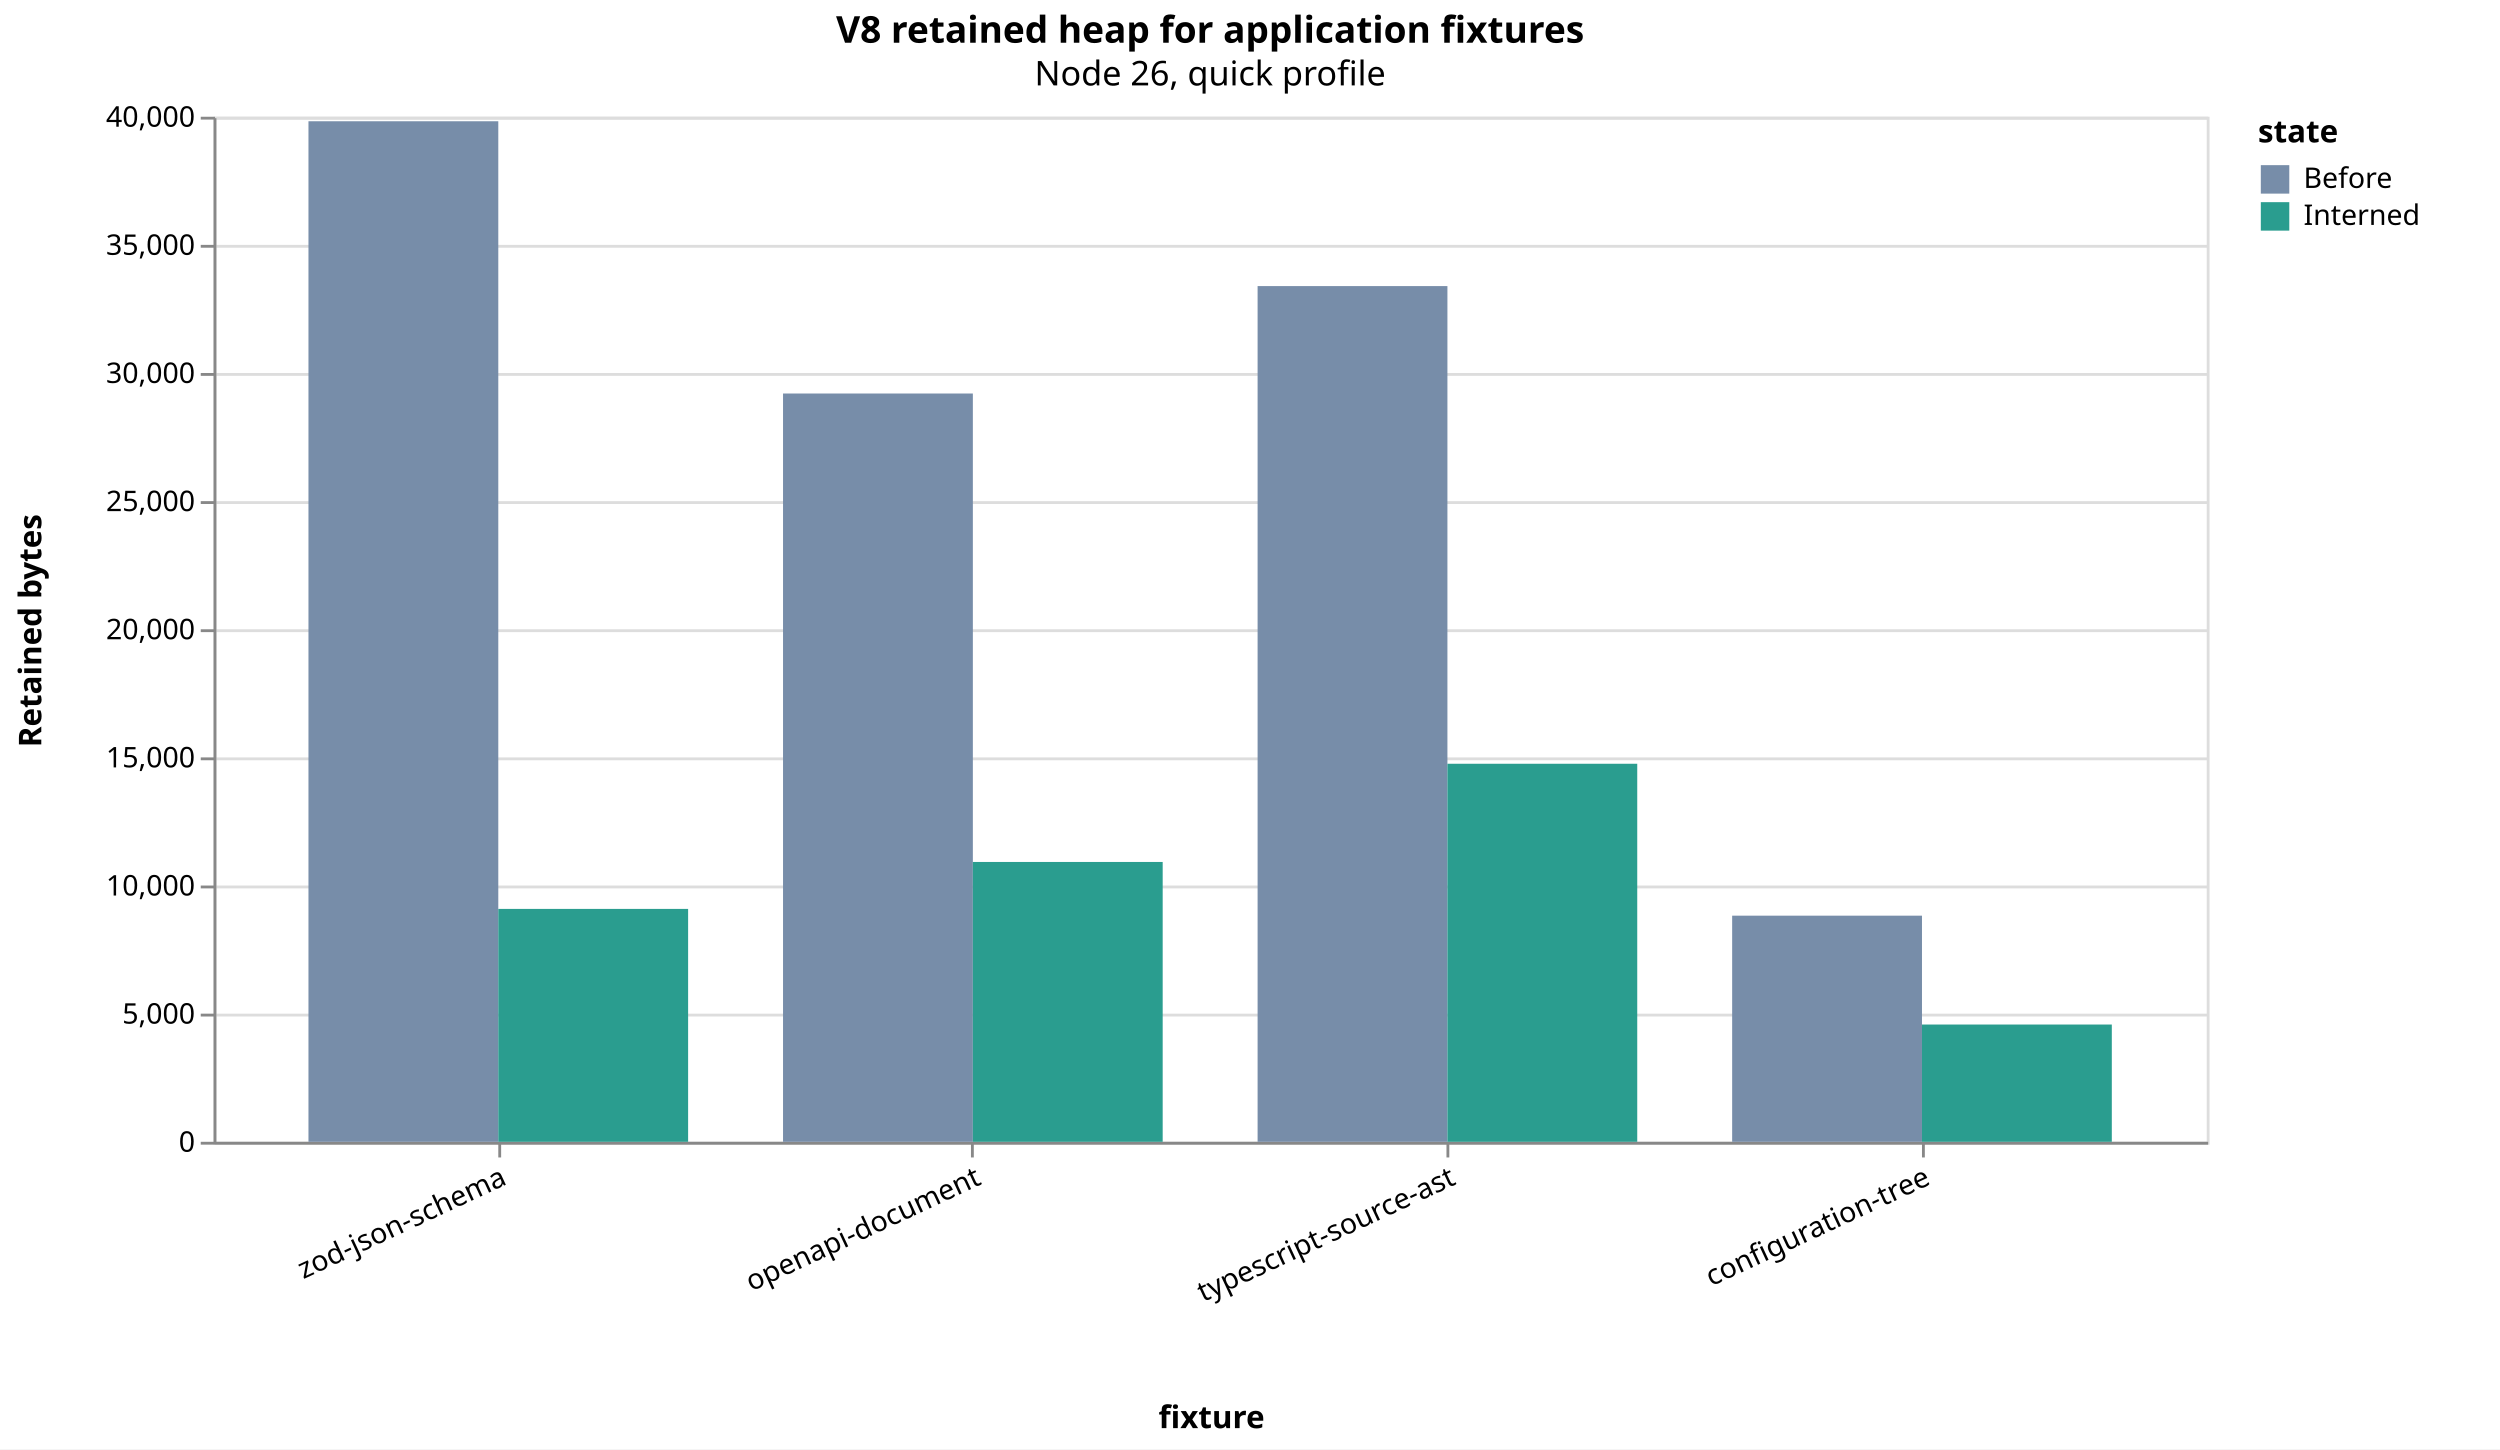
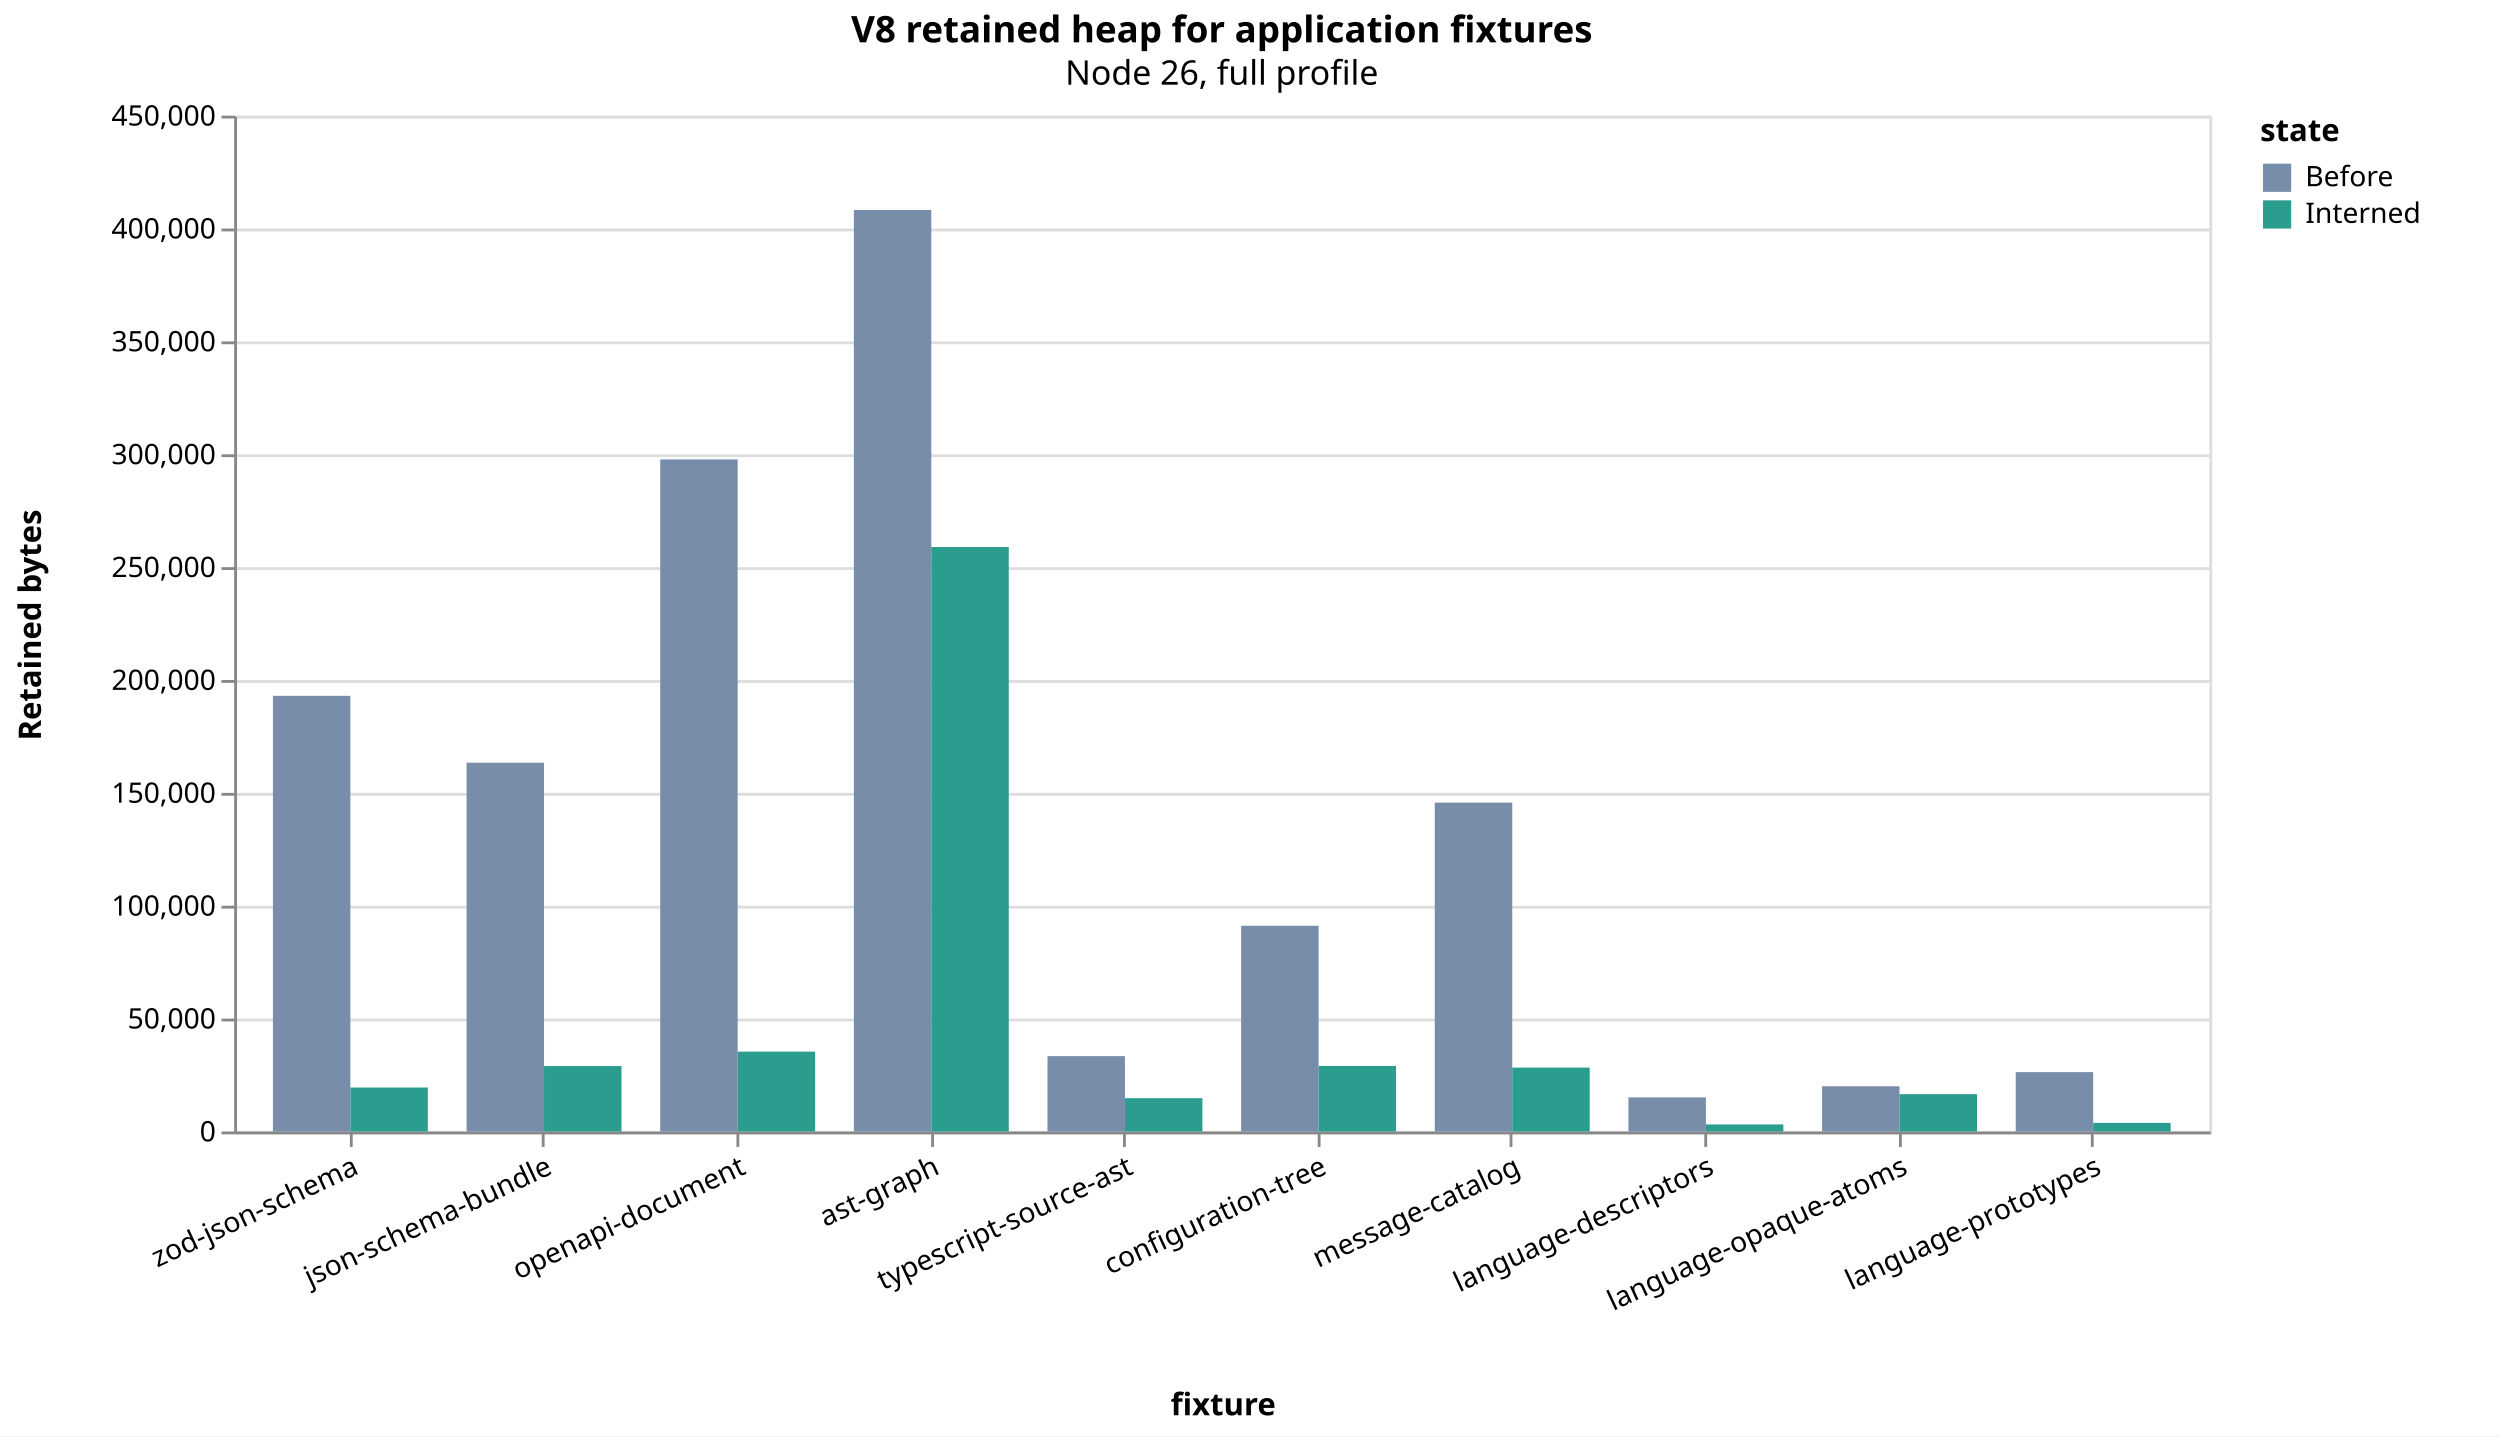
- <svg xmlns="http://www.w3.org/2000/svg" version="1.1" class="marks" width="878" height="509" viewBox="0 0 878 509">
-   <rect width="878" height="509" fill="white" />
-   <g fill="none" stroke-miterlimit="4" transform="translate(75,41)">
+ <svg xmlns="http://www.w3.org/2000/svg" version="1.1" class="marks" width="886" height="509" viewBox="0 0 886 509">
+   <rect width="886" height="509" fill="white" />
+   <g fill="none" stroke-miterlimit="4" transform="translate(83,41)">
    <g class="mark-group role-frame root" role="graphics-object" aria-roledescription="group mark container">
      <g transform="translate(0,0)">
        <path class="background" aria-hidden="true" d="M0.5,0.5h700v360h-700Z" stroke="#ddd" />
        <g>
          <g class="mark-group role-axis" aria-hidden="true">
            <g transform="translate(0.5,0.5)">
              <path class="background" aria-hidden="true" d="M0,0h0v0h0Z" pointer-events="none" />
              <g>
                <g class="mark-rule role-axis-grid" pointer-events="none">
                  <line transform="translate(0,360)" x2="700" y2="0" stroke="#ddd" stroke-width="1" opacity="1" />
-                   <line transform="translate(0,315)" x2="700" y2="0" stroke="#ddd" stroke-width="1" opacity="1" />
-                   <line transform="translate(0,270)" x2="700" y2="0" stroke="#ddd" stroke-width="1" opacity="1" />
-                   <line transform="translate(0,225)" x2="700" y2="0" stroke="#ddd" stroke-width="1" opacity="1" />
-                   <line transform="translate(0,180)" x2="700" y2="0" stroke="#ddd" stroke-width="1" opacity="1" />
-                   <line transform="translate(0,135)" x2="700" y2="0" stroke="#ddd" stroke-width="1" opacity="1" />
-                   <line transform="translate(0,90)" x2="700" y2="0" stroke="#ddd" stroke-width="1" opacity="1" />
-                   <line transform="translate(0,45)" x2="700" y2="0" stroke="#ddd" stroke-width="1" opacity="1" />
+                   <line transform="translate(0,320)" x2="700" y2="0" stroke="#ddd" stroke-width="1" opacity="1" />
+                   <line transform="translate(0,280)" x2="700" y2="0" stroke="#ddd" stroke-width="1" opacity="1" />
+                   <line transform="translate(0,240)" x2="700" y2="0" stroke="#ddd" stroke-width="1" opacity="1" />
+                   <line transform="translate(0,200)" x2="700" y2="0" stroke="#ddd" stroke-width="1" opacity="1" />
+                   <line transform="translate(0,160)" x2="700" y2="0" stroke="#ddd" stroke-width="1" opacity="1" />
+                   <line transform="translate(0,120)" x2="700" y2="0" stroke="#ddd" stroke-width="1" opacity="1" />
+                   <line transform="translate(0,80)" x2="700" y2="0" stroke="#ddd" stroke-width="1" opacity="1" />
+                   <line transform="translate(0,40)" x2="700" y2="0" stroke="#ddd" stroke-width="1" opacity="1" />
                  <line transform="translate(0,0)" x2="700" y2="0" stroke="#ddd" stroke-width="1" opacity="1" />
                </g>
              </g>
              <path class="foreground" aria-hidden="true" d="" pointer-events="none" display="none" />
            </g>
          </g>
-           <g class="mark-group role-axis" role="graphics-symbol" aria-roledescription="axis" aria-label="X-axis titled 'fixture' for a discrete scale with 4 values: zod-json-schema, openapi-document, typescript-source-ast, configuration-tree">
+           <g class="mark-group role-axis" role="graphics-symbol" aria-roledescription="axis" aria-label="X-axis titled 'fixture' for a discrete scale with 10 values: zod-json-schema, json-schema-bundle, openapi-document, ast-graph, typescript-source-ast, ending with language-prototypes">
            <g transform="translate(0.5,360.5)">
              <path class="background" aria-hidden="true" d="M0,0h0v0h0Z" pointer-events="none" />
              <g>
                <g class="mark-rule role-axis-tick" pointer-events="none">
-                   <line transform="translate(100,0)" x2="0" y2="5" stroke="#888" stroke-width="1" opacity="1" />
-                   <line transform="translate(266,0)" x2="0" y2="5" stroke="#888" stroke-width="1" opacity="1" />
-                   <line transform="translate(433,0)" x2="0" y2="5" stroke="#888" stroke-width="1" opacity="1" />
-                   <line transform="translate(600,0)" x2="0" y2="5" stroke="#888" stroke-width="1" opacity="1" />
+                   <line transform="translate(41,0)" x2="0" y2="5" stroke="#888" stroke-width="1" opacity="1" />
+                   <line transform="translate(109,0)" x2="0" y2="5" stroke="#888" stroke-width="1" opacity="1" />
+                   <line transform="translate(178,0)" x2="0" y2="5" stroke="#888" stroke-width="1" opacity="1" />
+                   <line transform="translate(247,0)" x2="0" y2="5" stroke="#888" stroke-width="1" opacity="1" />
+                   <line transform="translate(315,0)" x2="0" y2="5" stroke="#888" stroke-width="1" opacity="1" />
+                   <line transform="translate(384,0)" x2="0" y2="5" stroke="#888" stroke-width="1" opacity="1" />
+                   <line transform="translate(452,0)" x2="0" y2="5" stroke="#888" stroke-width="1" opacity="1" />
+                   <line transform="translate(521,0)" x2="0" y2="5" stroke="#888" stroke-width="1" opacity="1" />
+                   <line transform="translate(590,0)" x2="0" y2="5" stroke="#888" stroke-width="1" opacity="1" />
+                   <line transform="translate(658,0)" x2="0" y2="5" stroke="#888" stroke-width="1" opacity="1" />
                </g>
                <g class="mark-text role-axis-label" pointer-events="none">
-                   <text text-anchor="end" transform="translate(99.5,7) rotate(335) translate(0,8)" font-family="sans-serif" font-size="10px" fill="#000" opacity="1">zod-json-schema</text>
-                   <text text-anchor="end" transform="translate(266.1667,7) rotate(335) translate(0,8)" font-family="sans-serif" font-size="10px" fill="#000" opacity="1">openapi-document</text>
-                   <text text-anchor="end" transform="translate(432.8333,7) rotate(335) translate(0,8)" font-family="sans-serif" font-size="10px" fill="#000" opacity="1">typescript-source-ast</text>
-                   <text text-anchor="end" transform="translate(599.5,7) rotate(335) translate(0,8)" font-family="sans-serif" font-size="10px" fill="#000" opacity="1">configuration-tree</text>
+                   <text text-anchor="end" transform="translate(40.67647,7) rotate(335) translate(0,8)" font-family="sans-serif" font-size="10px" fill="#000" opacity="1">zod-json-schema</text>
+                   <text text-anchor="end" transform="translate(109.3039,7) rotate(335) translate(0,8)" font-family="sans-serif" font-size="10px" fill="#000" opacity="1">json-schema-bundle</text>
+                   <text text-anchor="end" transform="translate(177.9314,7) rotate(335) translate(0,8)" font-family="sans-serif" font-size="10px" fill="#000" opacity="1">openapi-document</text>
+                   <text text-anchor="end" transform="translate(246.5588,7) rotate(335) translate(0,8)" font-family="sans-serif" font-size="10px" fill="#000" opacity="1">ast-graph</text>
+                   <text text-anchor="end" transform="translate(315.1863,7) rotate(335) translate(0,8)" font-family="sans-serif" font-size="10px" fill="#000" opacity="1">typescript-source-ast</text>
+                   <text text-anchor="end" transform="translate(383.8137,7) rotate(335) translate(0,8)" font-family="sans-serif" font-size="10px" fill="#000" opacity="1">configuration-tree</text>
+                   <text text-anchor="end" transform="translate(452.4412,7) rotate(335) translate(0,8)" font-family="sans-serif" font-size="10px" fill="#000" opacity="1">message-catalog</text>
+                   <text text-anchor="end" transform="translate(521.0686,7) rotate(335) translate(0,8)" font-family="sans-serif" font-size="10px" fill="#000" opacity="1">language-descriptors</text>
+                   <text text-anchor="end" transform="translate(589.6961,7) rotate(335) translate(0,8)" font-family="sans-serif" font-size="10px" fill="#000" opacity="1">language-opaque-atoms</text>
+                   <text text-anchor="end" transform="translate(658.3235,7) rotate(335) translate(0,8)" font-family="sans-serif" font-size="10px" fill="#000" opacity="1">language-prototypes</text>
                </g>
                <g class="mark-rule role-axis-domain" pointer-events="none">
                  <line transform="translate(0,0)" x2="700" y2="0" stroke="#888" stroke-width="1" opacity="1" />
                </g>
                <g class="mark-text role-axis-title" pointer-events="none">
                  <text text-anchor="middle" transform="translate(350,100.0629)" font-family="sans-serif" font-size="11px" font-weight="bold" fill="#000" opacity="1">fixture</text>
                </g>
              </g>
              <path class="foreground" aria-hidden="true" d="" pointer-events="none" display="none" />
            </g>
          </g>
-           <g class="mark-group role-axis" role="graphics-symbol" aria-roledescription="axis" aria-label="Y-axis titled 'Retained bytes' for a linear scale with values from 0 to 40,000">
+           <g class="mark-group role-axis" role="graphics-symbol" aria-roledescription="axis" aria-label="Y-axis titled 'Retained bytes' for a linear scale with values from 0 to 450,000">
            <g transform="translate(0.5,0.5)">
              <path class="background" aria-hidden="true" d="M0,0h0v0h0Z" pointer-events="none" />
              <g>
                <g class="mark-rule role-axis-tick" pointer-events="none">
                  <line transform="translate(0,360)" x2="-5" y2="0" stroke="#888" stroke-width="1" opacity="1" />
-                   <line transform="translate(0,315)" x2="-5" y2="0" stroke="#888" stroke-width="1" opacity="1" />
-                   <line transform="translate(0,270)" x2="-5" y2="0" stroke="#888" stroke-width="1" opacity="1" />
-                   <line transform="translate(0,225)" x2="-5" y2="0" stroke="#888" stroke-width="1" opacity="1" />
-                   <line transform="translate(0,180)" x2="-5" y2="0" stroke="#888" stroke-width="1" opacity="1" />
-                   <line transform="translate(0,135)" x2="-5" y2="0" stroke="#888" stroke-width="1" opacity="1" />
-                   <line transform="translate(0,90)" x2="-5" y2="0" stroke="#888" stroke-width="1" opacity="1" />
-                   <line transform="translate(0,45)" x2="-5" y2="0" stroke="#888" stroke-width="1" opacity="1" />
+                   <line transform="translate(0,320)" x2="-5" y2="0" stroke="#888" stroke-width="1" opacity="1" />
+                   <line transform="translate(0,280)" x2="-5" y2="0" stroke="#888" stroke-width="1" opacity="1" />
+                   <line transform="translate(0,240)" x2="-5" y2="0" stroke="#888" stroke-width="1" opacity="1" />
+                   <line transform="translate(0,200)" x2="-5" y2="0" stroke="#888" stroke-width="1" opacity="1" />
+                   <line transform="translate(0,160)" x2="-5" y2="0" stroke="#888" stroke-width="1" opacity="1" />
+                   <line transform="translate(0,120)" x2="-5" y2="0" stroke="#888" stroke-width="1" opacity="1" />
+                   <line transform="translate(0,80)" x2="-5" y2="0" stroke="#888" stroke-width="1" opacity="1" />
+                   <line transform="translate(0,40)" x2="-5" y2="0" stroke="#888" stroke-width="1" opacity="1" />
                  <line transform="translate(0,0)" x2="-5" y2="0" stroke="#888" stroke-width="1" opacity="1" />
                </g>
                <g class="mark-text role-axis-label" pointer-events="none">
                  <text text-anchor="end" transform="translate(-7,363)" font-family="sans-serif" font-size="10px" fill="#000" opacity="1">0</text>
-                   <text text-anchor="end" transform="translate(-7,318)" font-family="sans-serif" font-size="10px" fill="#000" opacity="1">5,000</text>
-                   <text text-anchor="end" transform="translate(-7,273)" font-family="sans-serif" font-size="10px" fill="#000" opacity="1">10,000</text>
-                   <text text-anchor="end" transform="translate(-7,228)" font-family="sans-serif" font-size="10px" fill="#000" opacity="1">15,000</text>
-                   <text text-anchor="end" transform="translate(-7,183)" font-family="sans-serif" font-size="10px" fill="#000" opacity="1">20,000</text>
-                   <text text-anchor="end" transform="translate(-7,138)" font-family="sans-serif" font-size="10px" fill="#000" opacity="1">25,000</text>
-                   <text text-anchor="end" transform="translate(-7,93)" font-family="sans-serif" font-size="10px" fill="#000" opacity="1">30,000</text>
-                   <text text-anchor="end" transform="translate(-7,48)" font-family="sans-serif" font-size="10px" fill="#000" opacity="1">35,000</text>
-                   <text text-anchor="end" transform="translate(-7,3)" font-family="sans-serif" font-size="10px" fill="#000" opacity="1">40,000</text>
+                   <text text-anchor="end" transform="translate(-7,323)" font-family="sans-serif" font-size="10px" fill="#000" opacity="1">50,000</text>
+                   <text text-anchor="end" transform="translate(-7,283)" font-family="sans-serif" font-size="10px" fill="#000" opacity="1">100,000</text>
+                   <text text-anchor="end" transform="translate(-7,243)" font-family="sans-serif" font-size="10px" fill="#000" opacity="1">150,000</text>
+                   <text text-anchor="end" transform="translate(-7,203)" font-family="sans-serif" font-size="10px" fill="#000" opacity="1">200,000</text>
+                   <text text-anchor="end" transform="translate(-7,163)" font-family="sans-serif" font-size="10px" fill="#000" opacity="1">250,000</text>
+                   <text text-anchor="end" transform="translate(-7,123)" font-family="sans-serif" font-size="10px" fill="#000" opacity="1">300,000</text>
+                   <text text-anchor="end" transform="translate(-7,83)" font-family="sans-serif" font-size="10px" fill="#000" opacity="1">350,000</text>
+                   <text text-anchor="end" transform="translate(-7,43)" font-family="sans-serif" font-size="10px" fill="#000" opacity="1">400,000</text>
+                   <text text-anchor="end" transform="translate(-7,3)" font-family="sans-serif" font-size="10px" fill="#000" opacity="1">450,000</text>
                </g>
                <g class="mark-rule role-axis-domain" pointer-events="none">
                  <line transform="translate(0,360)" x2="0" y2="-360" stroke="#888" stroke-width="1" opacity="1" />
                </g>
                <g class="mark-text role-axis-title" pointer-events="none">
-                   <text text-anchor="middle" transform="translate(-59,180) rotate(-90) translate(0,-2)" font-family="sans-serif" font-size="11px" font-weight="bold" fill="#000" opacity="1">Retained bytes</text>
+                   <text text-anchor="middle" transform="translate(-67,180) rotate(-90) translate(0,-2)" font-family="sans-serif" font-size="11px" font-weight="bold" fill="#000" opacity="1">Retained bytes</text>
                </g>
              </g>
              <path class="foreground" aria-hidden="true" d="" pointer-events="none" display="none" />
            </g>
          </g>
          <g class="mark-rect role-mark marks" role="graphics-object" aria-roledescription="rect mark container">
-             <path aria-label="fixture: zod-json-schema; Retained bytes: 39824; state: Before" role="graphics-symbol" aria-roledescription="bar" d="M33.333,1.584h66.667v358.416h-66.667Z" fill="#778da9" />
-             <path aria-label="fixture: zod-json-schema; Retained bytes: 9088; state: Interned" role="graphics-symbol" aria-roledescription="bar" d="M100,278.208h66.667v81.792h-66.667Z" fill="#2a9d8f" />
-             <path aria-label="fixture: openapi-document; Retained bytes: 29200; state: Before" role="graphics-symbol" aria-roledescription="bar" d="M200,97.2h66.667v262.8h-66.667Z" fill="#778da9" />
-             <path aria-label="fixture: openapi-document; Retained bytes: 10920; state: Interned" role="graphics-symbol" aria-roledescription="bar" d="M266.667,261.72h66.667v98.28h-66.667Z" fill="#2a9d8f" />
-             <path aria-label="fixture: typescript-source-ast; Retained bytes: 33392; state: Before" role="graphics-symbol" aria-roledescription="bar" d="M366.667,59.472h66.667v300.528h-66.667Z" fill="#778da9" />
-             <path aria-label="fixture: typescript-source-ast; Retained bytes: 14752; state: Interned" role="graphics-symbol" aria-roledescription="bar" d="M433.333,227.232h66.667v132.768h-66.667Z" fill="#2a9d8f" />
-             <path aria-label="fixture: configuration-tree; Retained bytes: 8824; state: Before" role="graphics-symbol" aria-roledescription="bar" d="M533.333,280.584h66.667v79.416h-66.667Z" fill="#778da9" />
-             <path aria-label="fixture: configuration-tree; Retained bytes: 4576; state: Interned" role="graphics-symbol" aria-roledescription="bar" d="M600,318.816h66.667v41.184h-66.667Z" fill="#2a9d8f" />
+             <path aria-label="fixture: zod-json-schema; Retained bytes: 193000; state: Before" role="graphics-symbol" aria-roledescription="bar" d="M13.725,205.6h27.451v154.4h-27.451Z" fill="#778da9" />
+             <path aria-label="fixture: zod-json-schema; Retained bytes: 19480; state: Interned" role="graphics-symbol" aria-roledescription="bar" d="M41.176,344.416h27.451v15.584h-27.451Z" fill="#2a9d8f" />
+             <path aria-label="fixture: json-schema-bundle; Retained bytes: 163368; state: Before" role="graphics-symbol" aria-roledescription="bar" d="M82.353,229.306h27.451v130.694h-27.451Z" fill="#778da9" />
+             <path aria-label="fixture: json-schema-bundle; Retained bytes: 28992; state: Interned" role="graphics-symbol" aria-roledescription="bar" d="M109.804,336.806h27.451v23.194h-27.451Z" fill="#2a9d8f" />
+             <path aria-label="fixture: openapi-document; Retained bytes: 297736; state: Before" role="graphics-symbol" aria-roledescription="bar" d="M150.98,121.811h27.451v238.189h-27.451Z" fill="#778da9" />
+             <path aria-label="fixture: openapi-document; Retained bytes: 35376; state: Interned" role="graphics-symbol" aria-roledescription="bar" d="M178.431,331.699h27.451v28.301h-27.451Z" fill="#2a9d8f" />
+             <path aria-label="fixture: ast-graph; Retained bytes: 408240; state: Before" role="graphics-symbol" aria-roledescription="bar" d="M219.608,33.408h27.451v326.592h-27.451Z" fill="#778da9" />
+             <path aria-label="fixture: ast-graph; Retained bytes: 258912; state: Interned" role="graphics-symbol" aria-roledescription="bar" d="M247.059,152.87h27.451v207.13h-27.451Z" fill="#2a9d8f" />
+             <path aria-label="fixture: typescript-source-ast; Retained bytes: 33392; state: Before" role="graphics-symbol" aria-roledescription="bar" d="M288.235,333.286h27.451v26.714h-27.451Z" fill="#778da9" />
+             <path aria-label="fixture: typescript-source-ast; Retained bytes: 14752; state: Interned" role="graphics-symbol" aria-roledescription="bar" d="M315.686,348.198h27.451v11.802h-27.451Z" fill="#2a9d8f" />
+             <path aria-label="fixture: configuration-tree; Retained bytes: 91136; state: Before" role="graphics-symbol" aria-roledescription="bar" d="M356.863,287.091h27.451v72.909h-27.451Z" fill="#778da9" />
+             <path aria-label="fixture: configuration-tree; Retained bytes: 29032; state: Interned" role="graphics-symbol" aria-roledescription="bar" d="M384.314,336.774h27.451v23.226h-27.451Z" fill="#2a9d8f" />
+             <path aria-label="fixture: message-catalog; Retained bytes: 145696; state: Before" role="graphics-symbol" aria-roledescription="bar" d="M425.49,243.443h27.451v116.557h-27.451Z" fill="#778da9" />
+             <path aria-label="fixture: message-catalog; Retained bytes: 28304; state: Interned" role="graphics-symbol" aria-roledescription="bar" d="M452.941,337.357h27.451v22.643h-27.451Z" fill="#2a9d8f" />
+             <path aria-label="fixture: language-descriptors; Retained bytes: 15112; state: Before" role="graphics-symbol" aria-roledescription="bar" d="M494.118,347.91h27.451v12.09h-27.451Z" fill="#778da9" />
+             <path aria-label="fixture: language-descriptors; Retained bytes: 3128; state: Interned" role="graphics-symbol" aria-roledescription="bar" d="M521.569,357.498h27.451v2.502h-27.451Z" fill="#2a9d8f" />
+             <path aria-label="fixture: language-opaque-atoms; Retained bytes: 20040; state: Before" role="graphics-symbol" aria-roledescription="bar" d="M562.745,343.968h27.451v16.032h-27.451Z" fill="#778da9" />
+             <path aria-label="fixture: language-opaque-atoms; Retained bytes: 16536; state: Interned" role="graphics-symbol" aria-roledescription="bar" d="M590.196,346.771h27.451v13.229h-27.451Z" fill="#2a9d8f" />
+             <path aria-label="fixture: language-prototypes; Retained bytes: 26304; state: Before" role="graphics-symbol" aria-roledescription="bar" d="M631.373,338.957h27.451v21.043h-27.451Z" fill="#778da9" />
+             <path aria-label="fixture: language-prototypes; Retained bytes: 3808; state: Interned" role="graphics-symbol" aria-roledescription="bar" d="M658.824,356.954h27.451v3.046h-27.451Z" fill="#2a9d8f" />
          </g>
          <g class="mark-group role-legend" role="graphics-symbol" aria-roledescription="legend" aria-label="Symbol legend titled 'state' for fill color with 2 values: Before, Interned">
            <g transform="translate(718,0)">
              <path class="background" aria-hidden="true" d="M0,0h80v40h-80Z" pointer-events="none" />
              <g>
                <g class="mark-group role-legend-entry">
                  <g transform="translate(0,16)">
                    <path class="background" aria-hidden="true" d="M0,0h0v0h0Z" pointer-events="none" />
                    <g>
                      <g class="mark-group role-scope" role="graphics-object" aria-roledescription="group mark container">
                        <g transform="translate(0,0)">
                          <path class="background" aria-hidden="true" d="M0,0h80v11h-80Z" pointer-events="none" opacity="1" />
                          <g>
                            <g class="mark-symbol role-legend-symbol" pointer-events="none">
                              <path transform="translate(6,6)" d="M-5,-5h10v10h-10Z" fill="#778da9" stroke-width="1.5" opacity="1" />
                            </g>
                            <g class="mark-text role-legend-label" pointer-events="none">
                              <text text-anchor="start" transform="translate(16,9)" font-family="sans-serif" font-size="10px" fill="#000" opacity="1">Before</text>
                            </g>
                          </g>
                          <path class="foreground" aria-hidden="true" d="" pointer-events="none" display="none" />
                        </g>
                        <g transform="translate(0,13)">
                          <path class="background" aria-hidden="true" d="M0,0h80v11h-80Z" pointer-events="none" opacity="1" />
                          <g>
                            <g class="mark-symbol role-legend-symbol" pointer-events="none">
                              <path transform="translate(6,6)" d="M-5,-5h10v10h-10Z" fill="#2a9d8f" stroke-width="1.5" opacity="1" />
                            </g>
                            <g class="mark-text role-legend-label" pointer-events="none">
                              <text text-anchor="start" transform="translate(16,9)" font-family="sans-serif" font-size="10px" fill="#000" opacity="1">Interned</text>
                            </g>
                          </g>
                          <path class="foreground" aria-hidden="true" d="" pointer-events="none" display="none" />
                        </g>
                      </g>
                    </g>
                    <path class="foreground" aria-hidden="true" d="" pointer-events="none" display="none" />
                  </g>
                </g>
                <g class="mark-text role-legend-title" pointer-events="none">
                  <text text-anchor="start" transform="translate(0,9)" font-family="sans-serif" font-size="11px" font-weight="bold" fill="#000" opacity="1">state</text>
                </g>
              </g>
              <path class="foreground" aria-hidden="true" d="" pointer-events="none" display="none" />
            </g>
          </g>
          <g class="mark-group role-title">
            <g transform="translate(350,-36)">
              <path class="background" aria-hidden="true" d="M0,0h0v0h0Z" pointer-events="none" />
              <g>
                <g class="mark-text role-title-text" role="graphics-symbol" aria-roledescription="title" aria-label="Title text 'V8 retained heap for application fixtures'" pointer-events="none">
                  <text text-anchor="middle" transform="translate(0,10)" font-family="sans-serif" font-size="13px" font-weight="bold" fill="#000" opacity="1">V8 retained heap for application fixtures</text>
                </g>
-                 <g class="mark-text role-title-subtitle" role="graphics-symbol" aria-roledescription="subtitle" aria-label="Subtitle text 'Node 26, quick profile'" pointer-events="none">
-                   <text text-anchor="middle" transform="translate(0,25)" font-family="sans-serif" font-size="12px" fill="#000" opacity="1">Node 26, quick profile</text>
+                 <g class="mark-text role-title-subtitle" role="graphics-symbol" aria-roledescription="subtitle" aria-label="Subtitle text 'Node 26, full profile'" pointer-events="none">
+                   <text text-anchor="middle" transform="translate(0,25)" font-family="sans-serif" font-size="12px" fill="#000" opacity="1">Node 26, full profile</text>
                </g>
              </g>
              <path class="foreground" aria-hidden="true" d="" pointer-events="none" display="none" />
            </g>
          </g>
        </g>
        <path class="foreground" aria-hidden="true" d="" display="none" />
      </g>
    </g>
  </g>
</svg>
